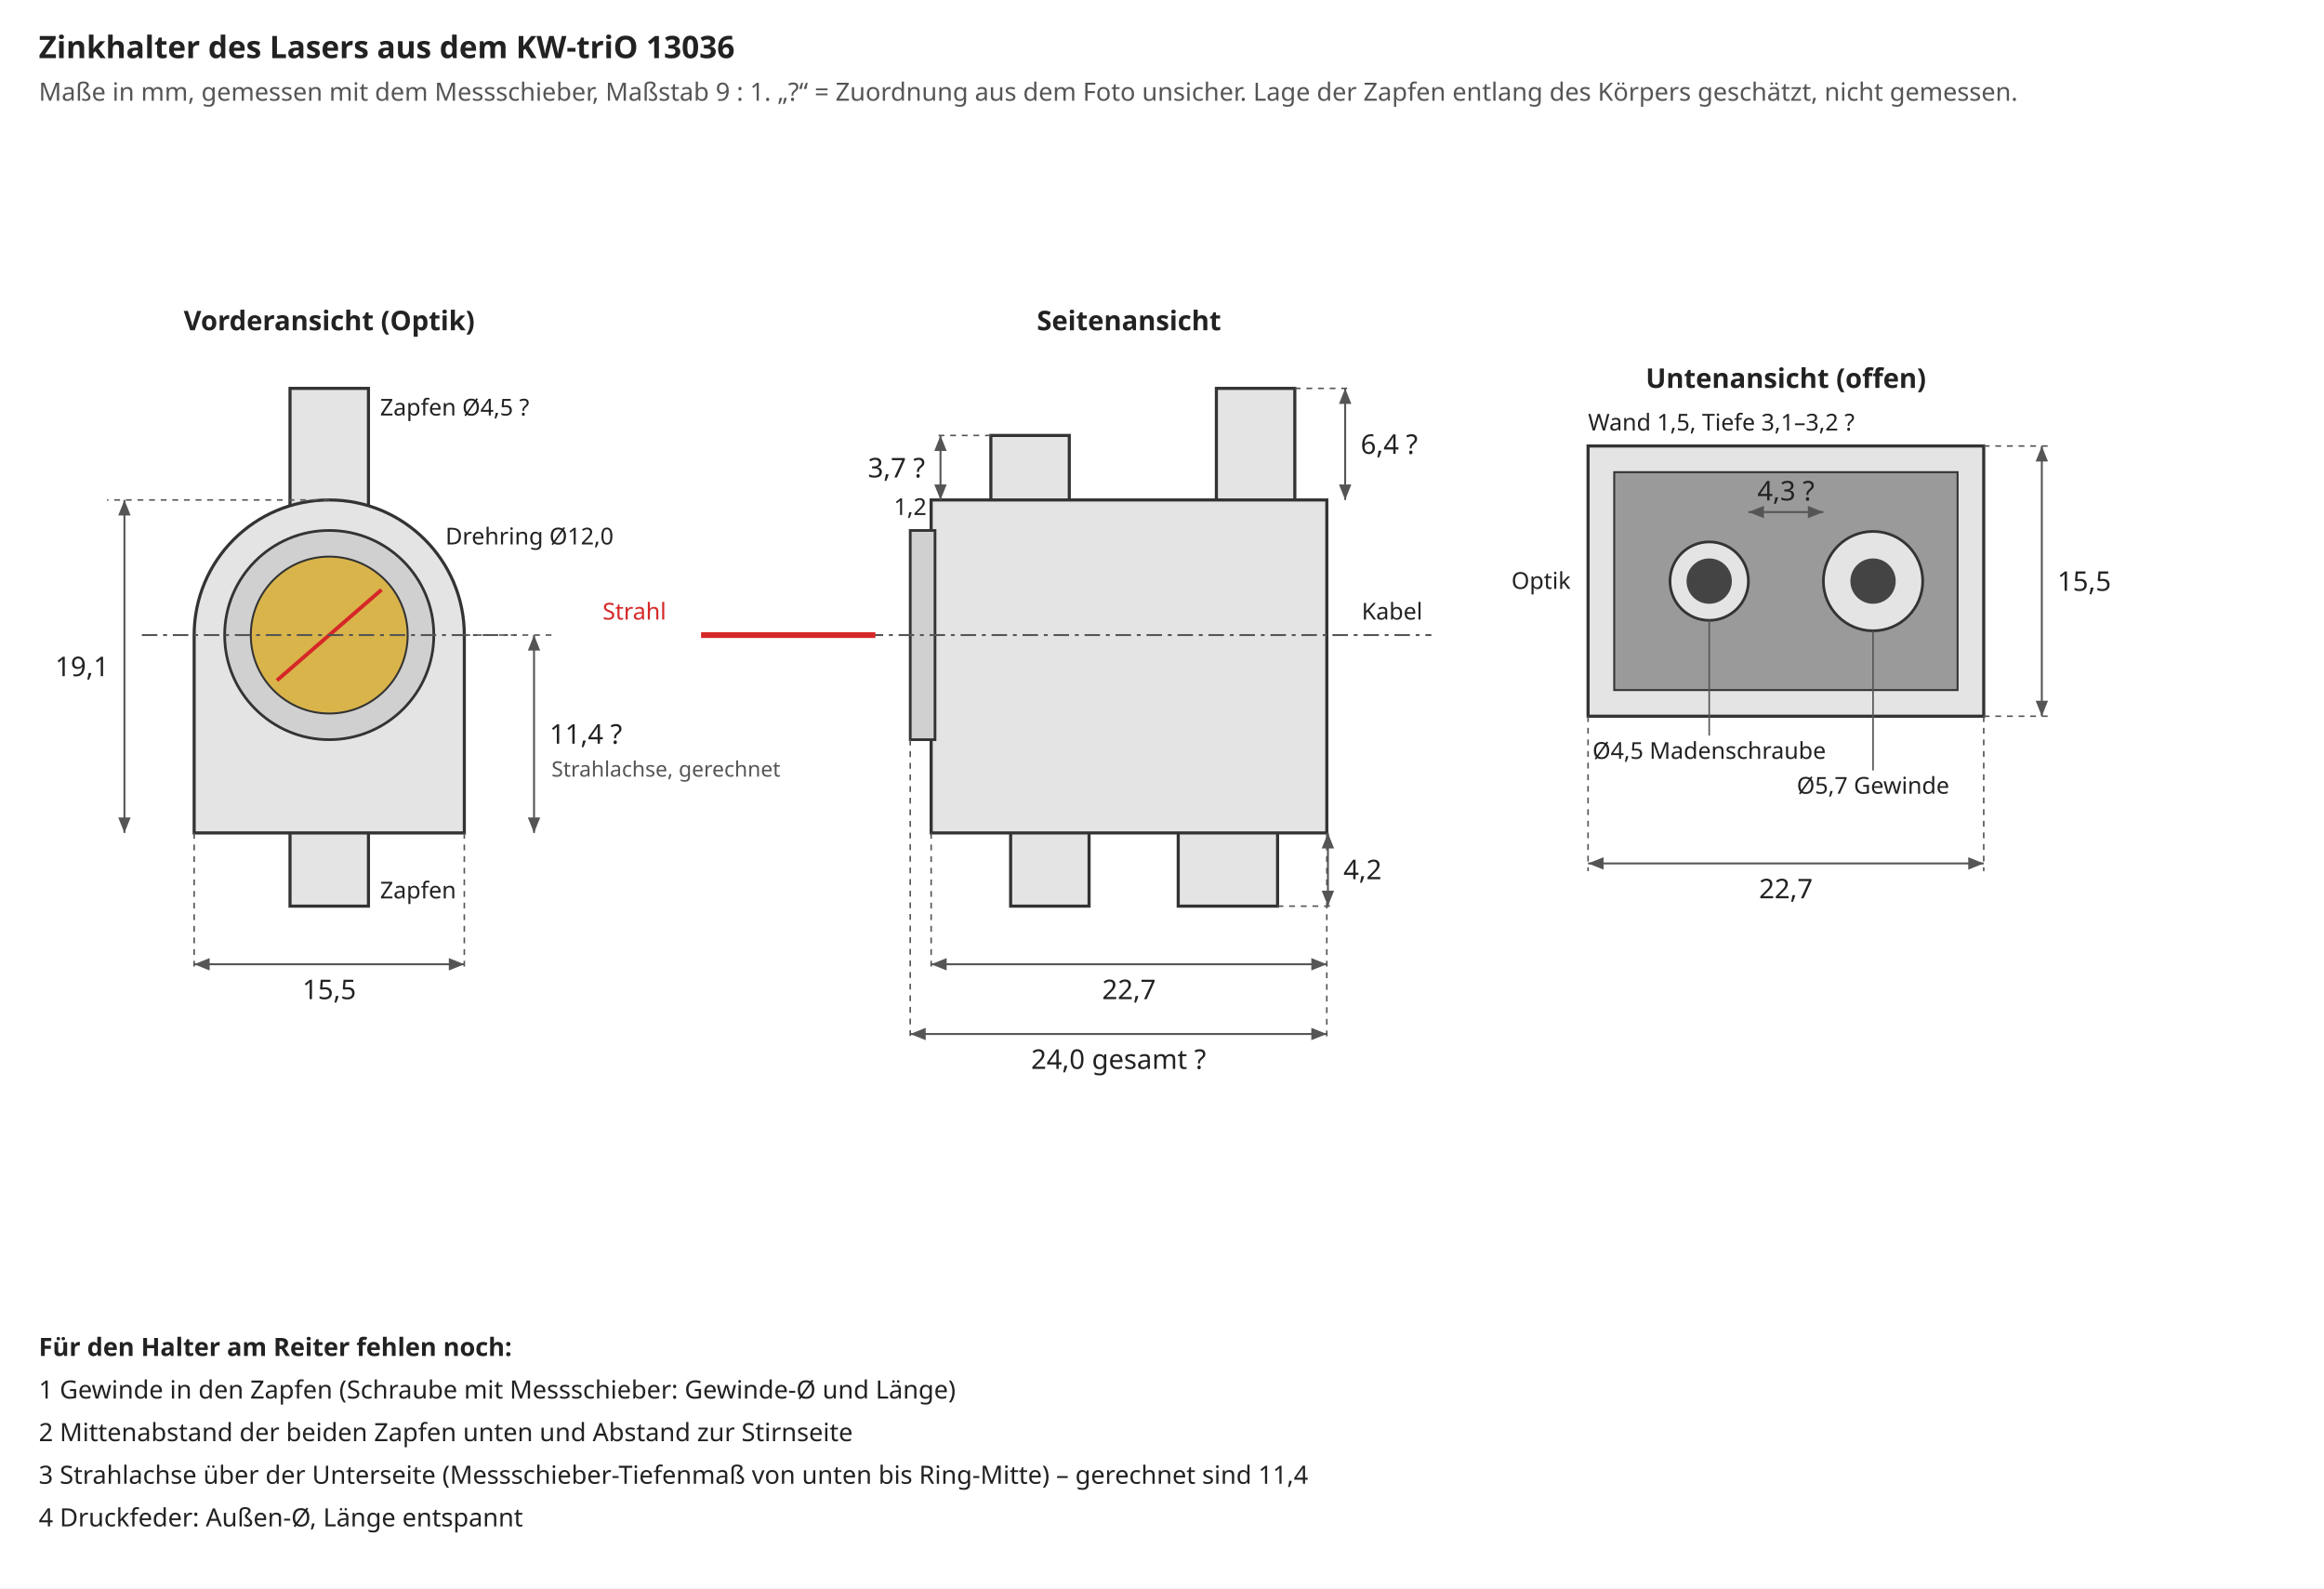
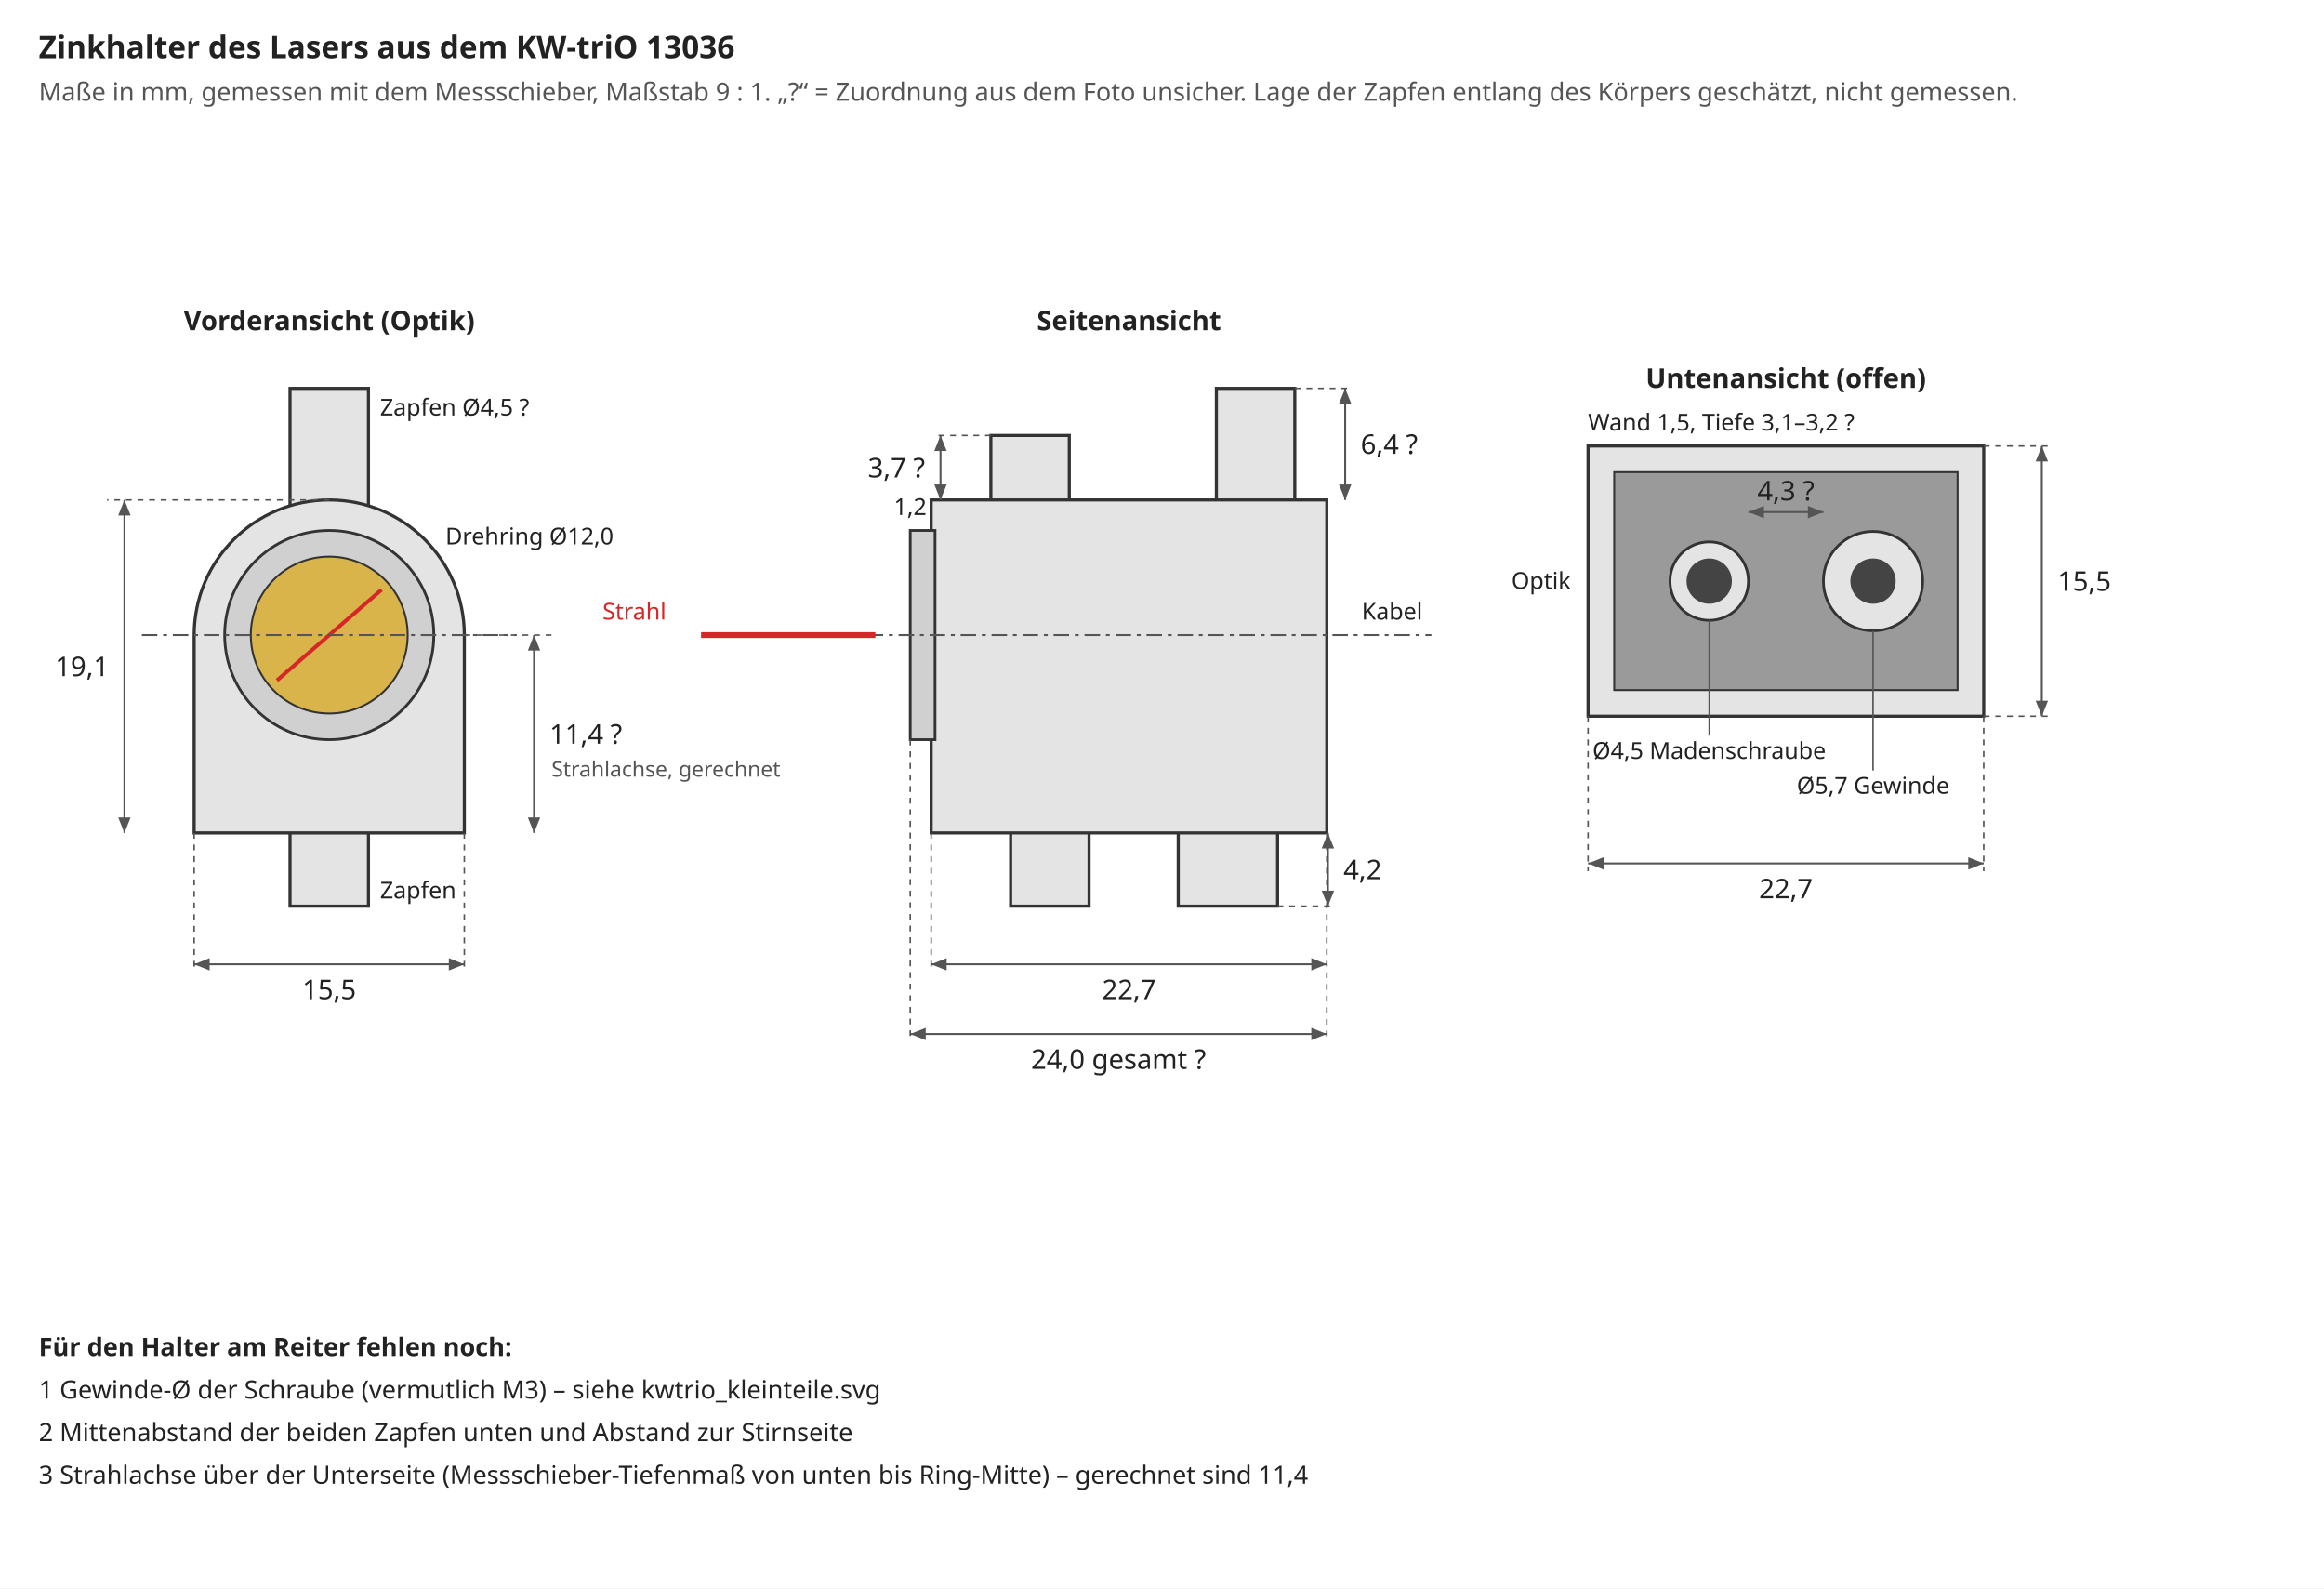
<svg xmlns="http://www.w3.org/2000/svg" width="1200" height="820" viewBox="0 0 1200 820" font-family="sans-serif" font-size="14" fill="#222">
  <rect width="100%" height="100%" fill="white" />
  <defs>
    <marker id="pfeil" viewBox="0 0 10 10" refX="10" refY="5" markerWidth="8" markerHeight="8" orient="auto">
      <path d="M0,1 L10,5 L0,9 z" fill="#555" />
    </marker>
    <marker id="pfeil0" viewBox="0 0 10 10" refX="0" refY="5" markerWidth="8" markerHeight="8" orient="auto">
      <path d="M10,1 L0,5 L10,9 z" fill="#555" />
    </marker>
  </defs>
  <text x="20" y="30" font-size="16" font-weight="bold">Zinkhalter des Lasers aus dem KW-triO 13036</text>
  <text x="20" y="52" font-size="13" fill="#555">Maße in mm, gemessen mit dem Messschieber, Maßstab 9 : 1. „?“ = Zuordnung aus dem Foto unsicher. Lage der Zapfen entlang des Körpers geschätzt, nicht gemessen.</text>
  <rect x="149.75" y="200.5" width="40.5" height="61.6" fill="#e4e4e4" stroke="#333" stroke-width="1.6" />
  <rect x="149.75" y="426.0" width="40.5" height="41.8" fill="#e4e4e4" stroke="#333" stroke-width="1.6" />
  <path d="M100.25,430.0 L100.25,327.85 A69.75,69.75 0 0 1 239.75,327.85 L239.75,430.0 Z" fill="#e4e4e4" stroke="#333" stroke-width="1.6" />
  <circle cx="170.0" cy="327.85" r="54.0" fill="#d0d0d0" stroke="#333" stroke-width="1.4" />
  <circle cx="170.0" cy="327.85" r="40.5" fill="#d9b44a" stroke="#333" />
  <line x1="143.0" y1="351.25" x2="197.0" y2="304.45" stroke="#d62728" stroke-width="2" />
  <line x1="73.25" y1="327.85" x2="266.75" y2="327.85" stroke="#555" stroke-dasharray="8,3,2,3" />
  <text x="170.0" y="170.5" text-anchor="middle" font-weight="bold">Vorderansicht (Optik)</text>
  <line x1="100.25" y1="497.8" x2="239.75" y2="497.8" stroke="#555" marker-start="url(#pfeil0)" marker-end="url(#pfeil)" />
  <text x="170.0" y="515.8" text-anchor="middle">15,5</text>
  <line x1="100.25" y1="430.0" x2="100.25" y2="501.8" stroke="#555" stroke-width="0.8" stroke-dasharray="3,3" />
  <line x1="239.75" y1="430.0" x2="239.75" y2="501.8" stroke="#555" stroke-width="0.8" stroke-dasharray="3,3" />
  <line x1="170.0" y1="258.1" x2="55.25" y2="258.1" stroke="#555" stroke-width="0.8" stroke-dasharray="3,3" />
  <line x1="64.25" y1="430.0" x2="64.25" y2="258.1" stroke="#555" marker-start="url(#pfeil0)" marker-end="url(#pfeil)" />
  <text x="56.25" y="349.05" text-anchor="end">19,1</text>
  <line x1="239.75" y1="327.85" x2="284.75" y2="327.85" stroke="#555" stroke-width="0.8" stroke-dasharray="3,3" />
  <line x1="275.75" y1="430.0" x2="275.75" y2="327.85" stroke="#555" marker-start="url(#pfeil0)" marker-end="url(#pfeil)" />
  <text x="283.75" y="383.925" text-anchor="start">11,4 ?</text>
  <text x="284.75" y="400.925" font-size="11" fill="#555">Strahlachse, gerechnet</text>
  <text x="230.0" y="281.05" font-size="12">Drehring Ø12,0</text>
  <text x="196.25" y="214.5" font-size="12">Zapfen Ø4,5 ?</text>
  <text x="196.25" y="463.8" font-size="12">Zapfen</text>
  <rect x="511.625" y="224.8" width="40.5" height="37.3" fill="#e4e4e4" stroke="#333" stroke-width="1.6" />
  <rect x="628.076" y="200.5" width="40.5" height="61.6" fill="#e4e4e4" stroke="#333" stroke-width="1.6" />
  <rect x="521.84" y="426.0" width="40.5" height="41.8" fill="#e4e4e4" stroke="#333" stroke-width="1.6" />
  <rect x="608.375" y="426.0" width="51.3" height="41.8" fill="#e4e4e4" stroke="#333" stroke-width="1.6" />
  <rect x="480.8" y="258.1" width="204.3" height="171.9" fill="#e4e4e4" stroke="#333" stroke-width="1.6" />
  <rect x="470.0" y="273.85" width="12.8" height="108.0" fill="#d0d0d0" stroke="#333" stroke-width="1.4" />
  <line x1="416.0" y1="327.85" x2="739.1" y2="327.85" stroke="#555" stroke-dasharray="8,3,2,3" />
  <line x1="362.0" y1="327.85" x2="452.0" y2="327.85" stroke="#d62728" stroke-width="3" />
  <text x="582.95" y="170.5" text-anchor="middle" font-weight="bold">Seitenansicht</text>
  <text x="703.1" y="319.85" font-size="12">Kabel</text>
  <text x="344.0" y="319.85" font-size="12" text-anchor="end" fill="#d62728">Strahl</text>
  <line x1="480.8" y1="430.0" x2="480.8" y2="501.8" stroke="#555" stroke-width="0.8" stroke-dasharray="3,3" />
  <line x1="685.1" y1="430.0" x2="685.1" y2="537.8" stroke="#555" stroke-width="0.8" stroke-dasharray="3,3" />
  <line x1="480.8" y1="497.8" x2="685.1" y2="497.8" stroke="#555" marker-start="url(#pfeil0)" marker-end="url(#pfeil)" />
  <text x="582.95" y="515.8" text-anchor="middle">22,7</text>
  <line x1="470.0" y1="381.85" x2="470.0" y2="537.8" stroke="#555" stroke-width="0.8" stroke-dasharray="3,3" />
  <line x1="470.0" y1="533.8" x2="685.1" y2="533.8" stroke="#555" marker-start="url(#pfeil0)" marker-end="url(#pfeil)" />
  <text x="577.55" y="551.8" text-anchor="middle">24,0 gesamt ?</text>
  <text x="470.0" y="265.85" font-size="12" text-anchor="middle">1,2</text>
  <line x1="668.576" y1="200.5" x2="698.576" y2="200.5" stroke="#555" stroke-width="0.8" stroke-dasharray="3,3" />
  <line x1="694.576" y1="258.1" x2="694.576" y2="200.5" stroke="#555" marker-start="url(#pfeil0)" marker-end="url(#pfeil)" />
  <text x="702.576" y="234.3" text-anchor="start">6,4 ?</text>
  <line x1="511.625" y1="224.8" x2="481.625" y2="224.8" stroke="#555" stroke-width="0.8" stroke-dasharray="3,3" />
  <line x1="485.625" y1="258.1" x2="485.625" y2="224.8" stroke="#555" marker-start="url(#pfeil0)" marker-end="url(#pfeil)" />
  <text x="477.625" y="246.45" text-anchor="end">3,7 ?</text>
  <line x1="659.675" y1="467.8" x2="689.675" y2="467.8" stroke="#555" stroke-width="0.8" stroke-dasharray="3,3" />
  <line x1="685.675" y1="430.0" x2="685.675" y2="467.8" stroke="#555" marker-start="url(#pfeil0)" marker-end="url(#pfeil)" />
  <text x="693.675" y="453.9" text-anchor="start">4,2</text>
  <text x="922.15" y="200.25" text-anchor="middle" font-weight="bold">Untenansicht (offen)</text>
  <rect x="820.0" y="230.25" width="204.3" height="139.5" fill="#e4e4e4" stroke="#333" stroke-width="1.6" />
  <rect x="833.5" y="243.75" width="177.3" height="112.5" fill="#9a9a9a" stroke="#333" />
  <circle cx="882.55" cy="300.0" r="20.25" fill="#e4e4e4" stroke="#333" stroke-width="1.4" />
  <circle cx="882.55" cy="300.0" r="11.7" fill="#444" />
  <line x1="882.55" y1="320.25" x2="882.55" y2="379.75" stroke="#555" stroke-width="0.8" />
  <text x="882.55" y="391.75" text-anchor="middle" font-size="12">Ø4,5 Madenschraube</text>
  <circle cx="967.15" cy="300.0" r="25.65" fill="#e4e4e4" stroke="#333" stroke-width="1.4" />
  <circle cx="967.15" cy="300.0" r="11.7" fill="#444" />
  <line x1="967.15" y1="325.65" x2="967.15" y2="397.75" stroke="#555" stroke-width="0.8" />
  <text x="967.15" y="409.75" text-anchor="middle" font-size="12">Ø5,7 Gewinde</text>
  <line x1="902.8" y1="264.35" x2="941.5" y2="264.35" stroke="#555" marker-start="url(#pfeil0)" marker-end="url(#pfeil)" />
  <text x="922.15" y="258.35" text-anchor="middle">4,3 ?</text>
  <line x1="820.0" y1="445.75" x2="1024.3" y2="445.75" stroke="#555" marker-start="url(#pfeil0)" marker-end="url(#pfeil)" />
  <text x="922.15" y="463.75" text-anchor="middle">22,7</text>
  <line x1="820.0" y1="369.75" x2="820.0" y2="449.75" stroke="#555" stroke-width="0.8" stroke-dasharray="3,3" />
  <line x1="1024.3" y1="369.75" x2="1024.3" y2="449.75" stroke="#555" stroke-width="0.8" stroke-dasharray="3,3" />
  <line x1="1024.3" y1="230.25" x2="1058.3" y2="230.25" stroke="#555" stroke-width="0.8" stroke-dasharray="3,3" />
  <line x1="1024.3" y1="369.75" x2="1058.3" y2="369.75" stroke="#555" stroke-width="0.8" stroke-dasharray="3,3" />
  <line x1="1054.3" y1="230.25" x2="1054.3" y2="369.75" stroke="#555" marker-start="url(#pfeil0)" marker-end="url(#pfeil)" />
  <text x="1062.3" y="305.0" text-anchor="start">15,5</text>
  <text x="820.0" y="222.25" font-size="12">Wand 1,5, Tiefe 3,1–3,2 ?</text>
  <text x="811.0" y="304.0" font-size="12" text-anchor="end">Optik</text>
  <text x="20" y="700" font-size="13" font-weight="bold">Für den Halter am Reiter fehlen noch:</text>
-   <text x="20" y="722" font-size="13">1  Gewinde in den Zapfen (Schraube mit Messschieber: Gewinde-Ø und Länge)</text>
+   <text x="20" y="722" font-size="13">1  Gewinde-Ø der Schraube (vermutlich M3) – siehe kwtrio_kleinteile.svg</text>
  <text x="20" y="744" font-size="13">2  Mittenabstand der beiden Zapfen unten und Abstand zur Stirnseite</text>
  <text x="20" y="766" font-size="13">3  Strahlachse über der Unterseite (Messschieber-Tiefenmaß von unten bis Ring-Mitte) – gerechnet sind 11,4</text>
-   <text x="20" y="788" font-size="13">4  Druckfeder: Außen-Ø, Länge entspannt</text>
</svg>
